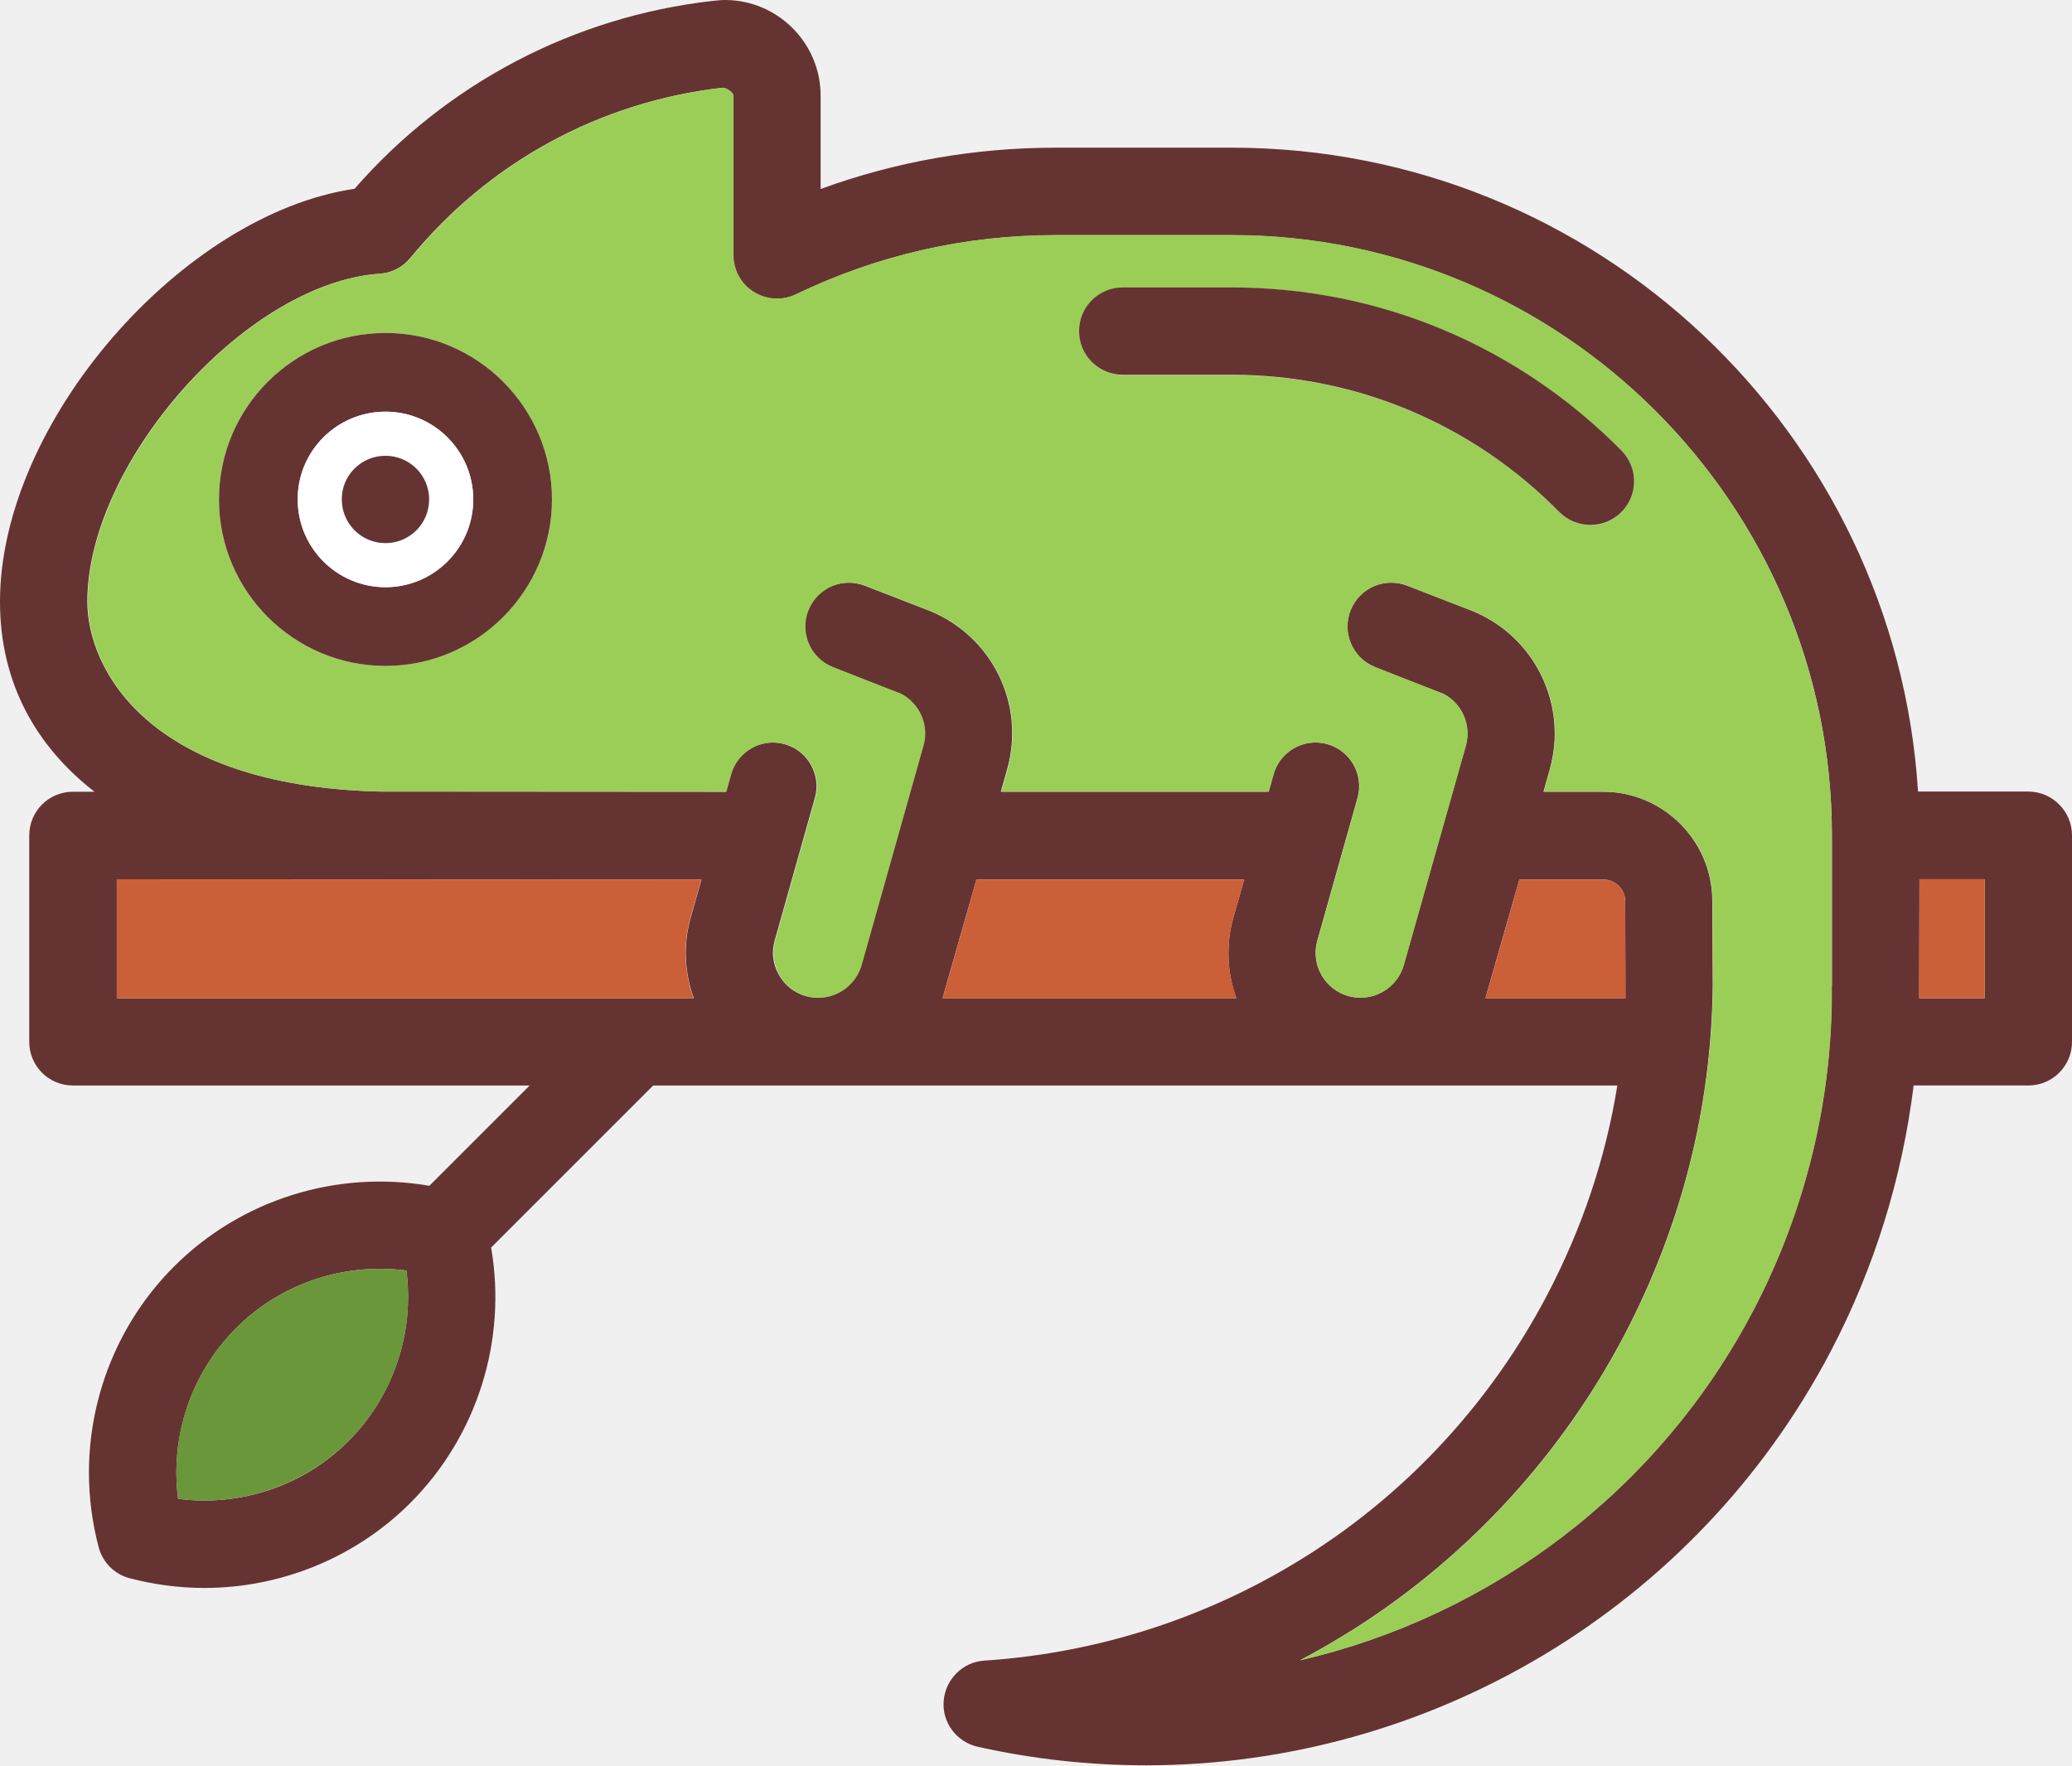
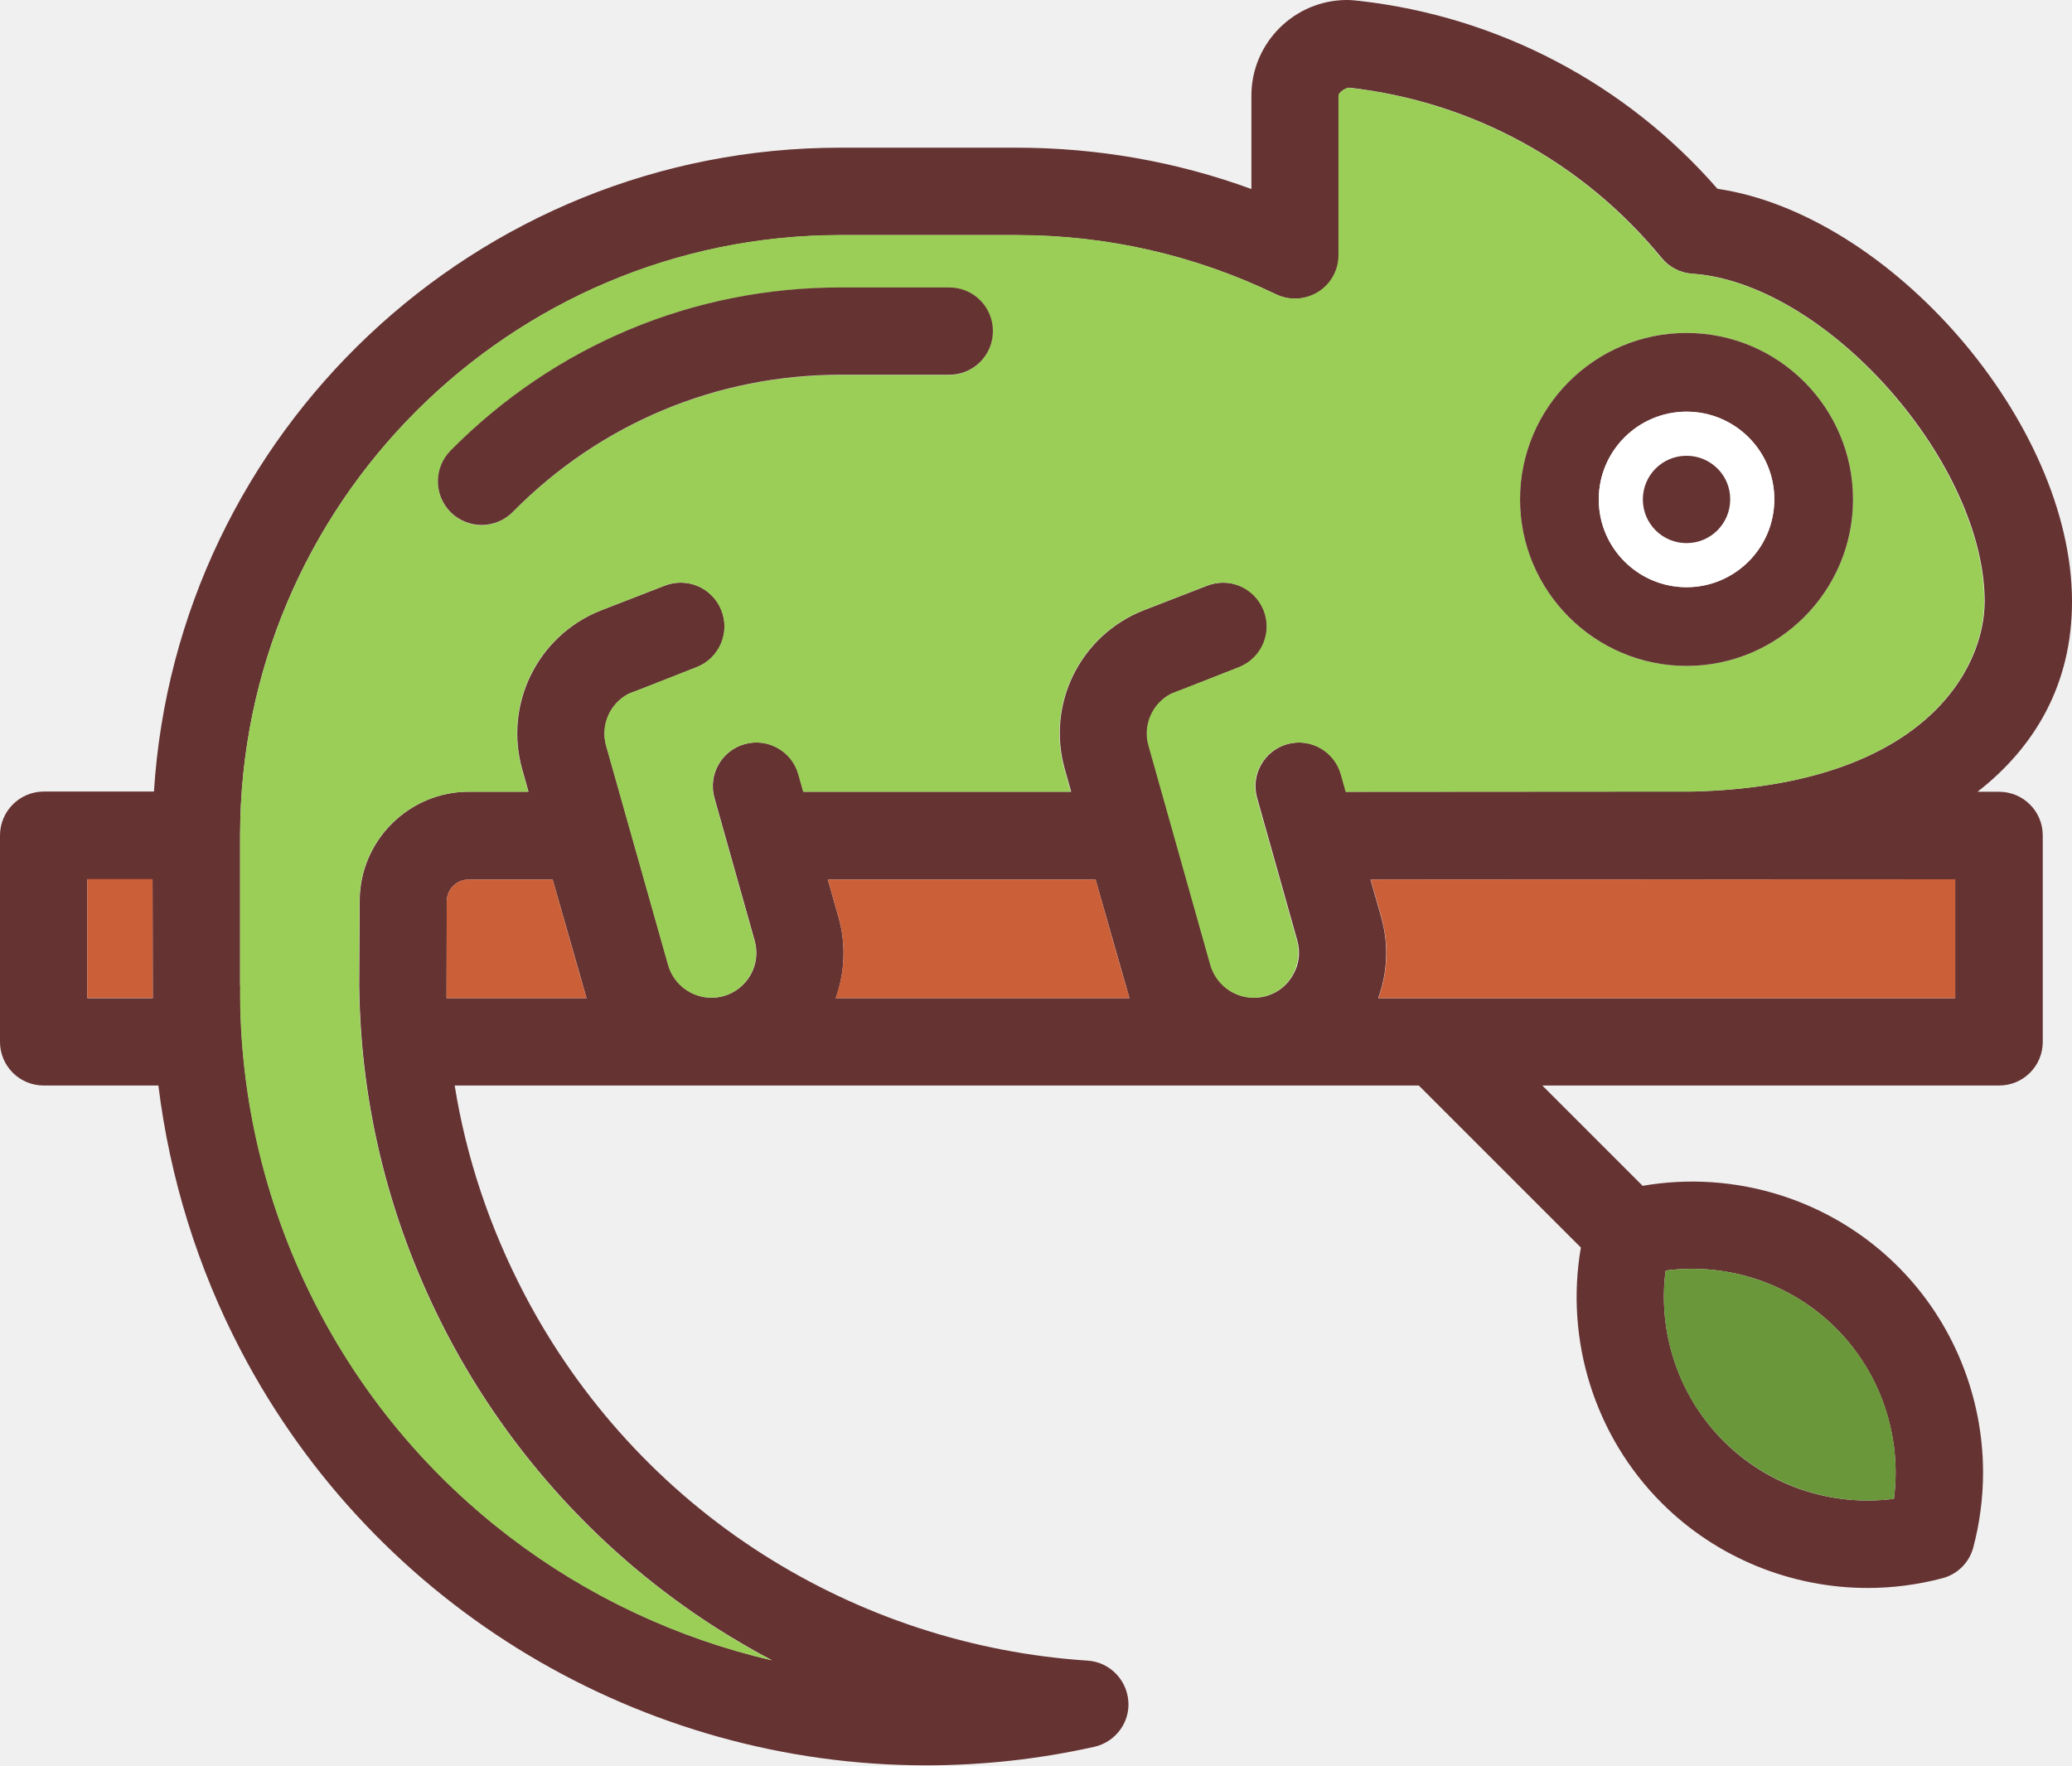
- <svg xmlns="http://www.w3.org/2000/svg" width="134.146" height="114.302" viewBox="0 0 171.707 146.306">
-   <path d="M28.884 119.424c3.714-3.714 5.465-8.987 4.792-14.125-5.157-.674-10.411 1.058-14.125 4.792-3.714 3.714-5.465 8.987-4.792 14.125 5.157.674 10.411-1.058 14.125-4.792zm28.365-43.413l.885-3.117-48.454-.019v9.853h47.819c-.789-2.155-.885-4.484-.25-6.716zm44.971 0l.885-3.117H80.918l-2.81 9.833h24.343c-.77-2.155-.866-4.484-.231-6.716zm32.483 6.716l-.019-8.024c0-1.001-.808-1.809-1.809-1.809h-6.966l-2.81 9.833zm17.107-1.097V69.256c0-27.441-22.322-49.763-49.763-49.763H87.499c-7.563 0-14.798 1.655-21.552 4.907-1.116.539-2.444.462-3.502-.192s-1.693-1.828-1.693-3.06V7.947c0-.385-.731-.674-.808-.674h-.077c-10.16 1.155-19.339 6.158-25.863 14.105a3.59 3.59 0 0 1-2.559 1.309c-5.176.346-11.238 3.906-16.241 9.525-4.984 5.619-7.967 12.2-7.967 17.627 0 5.696 5.138 15.26 24.131 15.76l28.788.019.404-1.443a3.62 3.62 0 0 1 4.464-2.502 3.62 3.62 0 0 1 2.502 4.464l-3.329 11.815c-.269.962-.154 1.963.346 2.829.481.866 1.27 1.501 2.232 1.77.346.096.674.135 1.02.135a3.73 3.73 0 0 0 3.579-2.713l5.119-18.166c.481-1.713-.308-3.502-1.847-4.31-.173-.038-5.658-2.213-5.658-2.213-1.867-.75-2.752-2.848-2.021-4.715.75-1.867 2.848-2.752 4.715-2.021l5.311 2.059c5.215 2.098 8.005 7.755 6.466 13.162l-.52 1.847h22.187l.404-1.443a3.62 3.62 0 0 1 4.464-2.502 3.62 3.62 0 0 1 2.502 4.464l-3.329 11.815c-.269.962-.154 1.963.327 2.829a3.73 3.73 0 0 0 2.232 1.77c.346.096.674.135 1.02.135a3.73 3.73 0 0 0 3.579-2.713l5.138-18.166c.481-1.713-.308-3.502-1.867-4.31-.173-.038-5.658-2.213-5.658-2.213-1.867-.75-2.752-2.848-2.021-4.715.75-1.867 2.848-2.752 4.715-2.021l5.311 2.059a10.97 10.97 0 0 1 6.485 13.162l-.52 1.847h4.926c4.984 0 9.064 4.06 9.064 9.064l.038 7.005c-.115 10.141-2.579 19.878-7.312 28.942-5.196 9.91-12.893 18.3-22.264 24.285-1.52.962-3.06 1.867-4.638 2.694 15.76-3.656 29.692-13.971 37.563-29 4.349-8.294 6.6-17.608 6.504-26.902.019-.019.019-.058.019-.077zm12.662 1.097v-9.853h-5.407l-.019 9.853zm7.235-13.49v17.107c0 2.001-1.616 3.618-3.618 3.618h-9.506c-.943 7.64-3.252 15.125-6.851 21.995-11.219 21.418-33.349 34.349-56.768 34.349a64.03 64.03 0 0 1-13.951-1.539c-1.751-.404-2.963-2.021-2.81-3.81s1.578-3.214 3.368-3.329a57.1 57.1 0 0 0 26.921-8.813c8.313-5.292 15.144-12.739 19.744-21.533 2.886-5.523 4.83-11.315 5.792-17.319H54.131l-13.432 13.432c1.328 7.659-1.135 15.606-6.697 21.168-4.561 4.561-10.757 7.043-17.069 7.043-2.059 0-4.157-.269-6.196-.808a3.59 3.59 0 0 1-2.559-2.559 24.35 24.35 0 0 1-.808-6.196c0-6.312 2.482-12.508 7.043-17.069 5.561-5.561 13.49-8.024 21.168-6.697l8.313-8.313H6.042c-2.001 0-3.618-1.616-3.618-3.618V69.237c0-2.001 1.616-3.618 3.618-3.618h1.79C3.06 61.906 0 56.691 0 49.859c0-14.837 15.067-32.098 29.384-34.214A46.21 46.21 0 0 1 59.038.077C59.404.039 59.75 0 60.077 0c4.368 0 7.928 3.56 7.928 7.928v7.736c6.216-2.271 12.758-3.425 19.513-3.425h14.548c30.212 0 54.997 23.611 56.883 53.362h9.16a3.64 3.64 0 0 1 3.598 3.637z" fill="#633" />
-   <path d="M164.472 72.855v9.853h-5.427l.019-9.853z" fill="#ca5f38" />
-   <path d="M45.741 41.392c0-7.62-6.196-13.797-13.797-13.797s-13.797 6.196-13.797 13.797S24.343 55.19 31.944 55.19s13.797-6.177 13.797-13.797zm88.596 1.097a3.62 3.62 0 0 0 .038-5.119c-8.621-8.717-20.09-13.528-32.309-13.528H93.06c-2.001 0-3.618 1.616-3.618 3.618s1.616 3.618 3.618 3.618h9.006c10.276 0 19.917 4.041 27.171 11.373a3.63 3.63 0 0 0 2.579 1.078c.885 0 1.809-.346 2.521-1.039zm17.473 26.767v12.45c.096 9.294-2.155 18.608-6.504 26.902-7.87 15.029-21.803 25.343-37.563 29a61.84 61.84 0 0 0 4.638-2.694c9.371-5.985 17.069-14.375 22.264-24.285 4.734-9.064 7.197-18.801 7.312-28.942l-.038-7.005a9.07 9.07 0 0 0-9.064-9.064h-4.926l.52-1.847a10.95 10.95 0 0 0-6.485-13.162c-.212-.077-5.311-2.059-5.311-2.059-1.847-.75-3.964.154-4.715 2.021-.75 1.847.154 3.964 2.021 4.715l5.658 2.213c1.559.808 2.348 2.598 1.867 4.31l-5.138 18.166a3.73 3.73 0 0 1-3.579 2.713c-.346 0-.674-.038-1.02-.135-.962-.269-1.751-.904-2.232-1.77s-.597-1.886-.327-2.829l3.329-11.815a3.62 3.62 0 0 0-2.502-4.464 3.62 3.62 0 0 0-4.464 2.502l-.404 1.443H82.977l.52-1.847a10.96 10.96 0 0 0-6.466-13.162c-.212-.077-5.311-2.059-5.311-2.059-1.847-.75-3.964.154-4.715 2.021-.75 1.847.154 3.964 2.021 4.715l5.658 2.213c1.539.808 2.348 2.598 1.847 4.31l-5.119 18.166c-.462 1.597-1.924 2.713-3.579 2.713-.346 0-.674-.038-1.02-.135-.962-.269-1.751-.904-2.232-1.77a3.82 3.82 0 0 1-.346-2.829l3.329-11.815a3.62 3.62 0 0 0-2.502-4.464 3.62 3.62 0 0 0-4.464 2.502l-.404 1.443-28.788-.019C12.412 65.1 7.274 55.555 7.274 49.84c0-5.427 2.983-12.008 7.967-17.627s11.065-9.179 16.241-9.525c1.001-.077 1.924-.539 2.559-1.309 6.523-7.947 15.702-12.951 25.863-14.105h.077c.077-.019.808.289.808.674v13.182c0 1.251.635 2.405 1.693 3.06s2.386.731 3.502.192c6.754-3.252 14.009-4.907 21.552-4.907h14.548c27.402.019 49.725 22.341 49.725 49.782z" fill="#9ace57" />
-   <path d="M134.683 74.702l.019 8.024h-11.604c.096-.25 2.81-9.833 2.81-9.833h6.966c1.001 0 1.809.808 1.809 1.809z" fill="#ca5f38" />
-   <path d="M134.376 37.351a3.62 3.62 0 0 1-.038 5.119 3.65 3.65 0 0 1-2.54 1.039 3.63 3.63 0 0 1-2.579-1.078c-7.235-7.332-16.896-11.373-27.171-11.373h-9.006c-2.001 0-3.618-1.616-3.618-3.618s1.616-3.618 3.618-3.618h9.006c12.239 0 23.708 4.811 32.329 13.528z" fill="#633" />
-   <path d="M103.105 72.893l-.885 3.117c-.635 2.232-.539 4.561.25 6.716H78.108c.096-.25 2.81-9.833 2.81-9.833zm-44.991 0l-.885 3.117c-.635 2.232-.539 4.561.25 6.716h-47.8v-9.853z" fill="#ca5f38" />
-   <path d="M39.218 41.392c0-4.022-3.271-7.274-7.274-7.274-4.022 0-7.274 3.271-7.274 7.274 0 4.022 3.271 7.274 7.274 7.274s7.274-3.252 7.274-7.274zm-7.274-13.797c7.62 0 13.797 6.196 13.797 13.797S39.545 55.19 31.944 55.19s-13.797-6.196-13.797-13.797 6.177-13.797 13.797-13.797z" fill="#633" />
-   <path d="M35.562 41.392c0-2.001-1.616-3.618-3.618-3.618s-3.618 1.616-3.618 3.618 1.616 3.618 3.618 3.618 3.618-1.616 3.618-3.618zm-3.618-7.274c4.022 0 7.274 3.271 7.274 7.274 0 4.022-3.271 7.274-7.274 7.274-4.022 0-7.274-3.271-7.274-7.274-.019-4.022 3.252-7.274 7.274-7.274z" fill="#fff" />
-   <path d="M31.944 37.775c2.001 0 3.618 1.616 3.618 3.618s-1.616 3.618-3.618 3.618-3.618-1.616-3.618-3.618c-.019-2.001 1.616-3.618 3.618-3.618z" fill="#633" />
-   <path d="M33.676 105.299c.674 5.157-1.058 10.411-4.792 14.125-3.714 3.714-8.987 5.465-14.125 4.792-.674-5.157 1.058-10.411 4.792-14.125 3.714-3.733 8.967-5.465 14.125-4.792z" fill="#6a973a" />
+ <svg xmlns="http://www.w3.org/2000/svg" version="1.1" width="134.146" height="114.302" viewBox="0,0,134.146,114.302">
+   <g transform="translate(-172.927,-122.849)">
+     <g data-paper-data="{&quot;isPaintingLayer&quot;:true}" fill-rule="nonzero" stroke="none" stroke-width="1" stroke-linecap="butt" stroke-linejoin="miter" stroke-miterlimit="10" stroke-dasharray="" stroke-dashoffset="0" style="mix-blend-mode: normal">
+       <path d="M295.543,219.893c0.526,-4.014 -0.842,-8.134 -3.744,-11.035c-2.902,-2.917 -7.006,-4.27 -11.035,-3.744c-0.526,4.014 0.842,8.134 3.744,11.035c2.902,2.917 7.006,4.27 11.035,3.744zM262.347,182.234c0.496,1.744 0.421,3.563 -0.195,5.247h37.359v-7.698l-37.855,0.015l0.691,2.435zM227.033,187.48h19.018l-2.195,-7.682h-17.334l0.691,2.435c0.496,1.744 0.421,3.563 -0.18,5.247zM210.902,187.48l-2.195,-7.682h-5.442c-0.782,0 -1.413,0.631 -1.413,1.413l-0.015,6.269zM188.473,186.619c0,0.015 0,0.045 0.015,0.06c-0.075,7.261 1.684,14.538 5.081,21.017c6.149,11.741 17.034,19.8 29.346,22.656c-1.233,-0.646 -2.436,-1.353 -3.623,-2.105c-7.321,-4.676 -13.334,-11.231 -17.394,-18.973c-3.698,-7.081 -5.623,-14.688 -5.713,-22.611l0.03,-5.473c0,-3.909 3.188,-7.081 7.081,-7.081h3.848l-0.406,-1.443c-1.189,-4.219 0.997,-8.655 5.066,-10.283l4.149,-1.609c1.459,-0.571 3.098,0.12 3.684,1.579c0.571,1.459 -0.12,3.098 -1.579,3.684c0,0 -4.285,1.699 -4.42,1.729c-1.218,0.631 -1.834,2.029 -1.459,3.367l4.014,14.192c0.355,1.251 1.496,2.116 2.796,2.12c0.27,0 0.527,-0.03 0.797,-0.105c0.741,-0.212 1.368,-0.709 1.744,-1.383c0.376,-0.677 0.466,-1.459 0.255,-2.21l-2.601,-9.23c-0.423,-1.503 0.452,-3.064 1.955,-3.488c1.503,-0.423 3.064,0.452 3.487,1.955l0.316,1.127h17.334l-0.406,-1.443c-1.202,-4.224 0.977,-8.644 5.052,-10.283l4.149,-1.609c1.459,-0.571 3.098,0.12 3.684,1.579c0.571,1.459 -0.12,3.098 -1.579,3.684c0,0 -4.285,1.699 -4.42,1.729c-1.202,0.631 -1.819,2.029 -1.443,3.367l3.999,14.192c0.355,1.251 1.496,2.116 2.796,2.12c0.27,0 0.527,-0.03 0.797,-0.105c0.752,-0.21 1.368,-0.706 1.744,-1.383c0.391,-0.677 0.48,-1.459 0.27,-2.21l-2.601,-9.23c-0.423,-1.503 0.452,-3.064 1.955,-3.488c1.503,-0.423 3.064,0.452 3.487,1.955l0.316,1.127l22.491,-0.015c14.838,-0.391 18.852,-7.863 18.852,-12.313c0,-4.24 -2.33,-9.381 -6.224,-13.771c-3.909,-4.39 -8.645,-7.171 -12.688,-7.441c-0.78,-0.048 -1.504,-0.418 -1.999,-1.023c-5.097,-6.209 -12.268,-10.117 -20.205,-11.02h-0.06c-0.06,0 -0.631,0.226 -0.631,0.527v10.313c0,0.963 -0.496,1.88 -1.323,2.391c-0.827,0.511 -1.864,0.571 -2.736,0.15c-5.277,-2.541 -10.929,-3.834 -16.837,-3.834h-11.366c-21.438,0 -38.877,17.439 -38.877,38.877v9.667zM182.818,187.48l-0.015,-7.698h-4.224v7.698zM172.927,176.941c0.001,-1.557 1.254,-2.823 2.811,-2.841h7.156c1.473,-23.243 20.837,-41.689 44.44,-41.689h11.366c5.277,0 10.388,0.902 15.245,2.676v-6.044c0,-3.413 2.781,-6.194 6.194,-6.194c0.255,0 0.526,0.03 0.812,0.06c8.972,1.015 17.237,5.354 23.167,12.163c11.185,1.653 22.956,15.138 22.956,26.73c0,5.338 -2.391,9.412 -6.119,12.313h1.398c1.564,0 2.827,1.263 2.827,2.827v13.366c0,1.564 -1.263,2.827 -2.827,2.827h-29.572l6.495,6.495c5.998,-1.037 12.193,0.887 16.537,5.232c3.563,3.563 5.502,8.404 5.502,13.335c-0.002,1.634 -0.214,3.261 -0.631,4.841c-0.257,0.978 -1.021,1.742 -1.999,1.999c-1.593,0.421 -3.232,0.631 -4.841,0.631c-4.931,0 -9.772,-1.939 -13.335,-5.502c-4.345,-4.345 -6.27,-10.554 -5.232,-16.538l-10.494,-10.494h-62.419c0.752,4.691 2.27,9.216 4.525,13.531c3.594,6.87 8.93,12.688 15.425,16.823c6.321,4.025 13.554,6.393 21.032,6.885c1.398,0.09 2.512,1.203 2.631,2.601c0.12,1.398 -0.827,2.661 -2.195,2.977c-3.578,0.799 -7.233,1.202 -10.899,1.202c-18.296,0 -35.585,-10.102 -44.35,-26.835c-2.812,-5.367 -4.616,-11.215 -5.352,-17.184h-7.427c-1.564,0 -2.827,-1.263 -2.827,-2.827v-13.365z" data-paper-data="{&quot;index&quot;:null}" fill="#663333" />
+       <path d="M182.804,179.767l0.015,7.698h-4.24v-7.698z" data-paper-data="{&quot;index&quot;:null}" fill="#ca5f38" />
+       <path d="M271.338,155.187c0,5.953 4.841,10.779 10.779,10.779c5.938,0 10.779,-4.841 10.779,-10.78c0,-5.938 -4.841,-10.779 -10.779,-10.779c-5.938,0 -10.779,4.826 -10.779,10.779zM202.122,156.044c0.556,0.541 1.278,0.812 1.97,0.812c0.757,-0.001 1.483,-0.304 2.015,-0.842c5.667,-5.728 13.199,-8.885 21.227,-8.885h7.036c1.564,0 2.827,-1.262 2.827,-2.827c0,-1.564 -1.263,-2.827 -2.827,-2.827h-7.036c-9.546,0 -18.506,3.759 -25.241,10.569c-1.096,1.113 -1.083,2.903 0.03,3.999zM188.472,176.956c0,-21.438 17.44,-38.877 38.848,-38.892h11.366c5.893,0 11.561,1.293 16.837,3.834c0.872,0.421 1.909,0.362 2.736,-0.15c0.827,-0.512 1.323,-1.413 1.323,-2.391v-10.298c0,-0.301 0.571,-0.541 0.631,-0.527h0.06c7.938,0.902 15.109,4.811 20.205,11.02c0.496,0.602 1.217,0.963 1.999,1.023c4.044,0.27 8.795,3.052 12.688,7.441c3.894,4.39 6.224,9.531 6.224,13.771c0,4.465 -4.014,11.922 -18.853,12.315l-22.491,0.015l-0.316,-1.127c-0.424,-1.502 -1.985,-2.377 -3.487,-1.955c-1.502,0.424 -2.377,1.985 -1.955,3.488l2.601,9.23c0.198,0.744 0.102,1.536 -0.27,2.21c-0.376,0.677 -0.992,1.173 -1.744,1.383c-0.27,0.076 -0.527,0.105 -0.797,0.105c-1.293,0 -2.435,-0.872 -2.796,-2.12l-3.999,-14.192c-0.391,-1.338 0.241,-2.736 1.443,-3.367l4.42,-1.729c1.459,-0.587 2.165,-2.241 1.579,-3.684c-0.587,-1.459 -2.241,-2.165 -3.684,-1.579c0,0 -3.984,1.548 -4.149,1.609c-4.067,1.63 -6.246,6.068 -5.052,10.283l0.406,1.443h-17.32l-0.316,-1.127c-0.424,-1.502 -1.985,-2.377 -3.487,-1.955c-1.502,0.424 -2.377,1.985 -1.955,3.488l2.601,9.23c0.211,0.737 0.12,1.534 -0.255,2.21c-0.376,0.677 -0.992,1.173 -1.744,1.383c-0.27,0.076 -0.527,0.105 -0.797,0.105c-1.301,-0.003 -2.441,-0.868 -2.796,-2.12l-4.014,-14.192c-0.376,-1.338 0.241,-2.736 1.459,-3.367l4.42,-1.729c1.459,-0.587 2.165,-2.241 1.579,-3.684c-0.587,-1.459 -2.241,-2.165 -3.684,-1.579c0,0 -3.984,1.548 -4.149,1.609c-4.075,1.622 -6.263,6.063 -5.066,10.283l0.406,1.443h-3.848c-3.91,0.003 -7.079,3.171 -7.081,7.081l-0.03,5.473c0.09,7.923 2.014,15.53 5.713,22.611c4.059,7.742 10.073,14.297 17.394,18.973c1.177,0.754 2.386,1.456 3.623,2.105c-12.312,-2.857 -23.198,-10.915 -29.346,-22.656c-3.398,-6.48 -5.156,-13.756 -5.081,-21.017v-9.727z" data-paper-data="{&quot;index&quot;:null}" fill="#9ace57" />
+       <path d="M203.265,179.797h5.442c0,0 2.12,7.487 2.195,7.682h-9.066l0.015,-6.269c0,-0.782 0.631,-1.413 1.413,-1.413z" data-paper-data="{&quot;index&quot;:null}" fill="#ca5f38" />
+       <path d="M202.091,152.029c6.735,-6.81 15.695,-10.569 25.257,-10.569h7.036c1.564,0 2.827,1.262 2.827,2.827c0,1.564 -1.263,2.827 -2.827,2.827h-7.036c-8.027,0 -15.575,3.157 -21.227,8.885c-0.532,0.538 -1.258,0.842 -2.015,0.842c-0.742,-0.002 -1.454,-0.293 -1.984,-0.812c-1.112,-1.096 -1.126,-2.887 -0.03,-3.999z" data-paper-data="{&quot;index&quot;:null}" fill="#663333" />
+       <path d="M243.856,179.797c0,0 2.12,7.487 2.195,7.682h-19.033c0.616,-1.684 0.691,-3.503 0.195,-5.247l-0.691,-2.435zM299.511,179.781v7.698h-37.344c0.616,-1.684 0.691,-3.503 0.195,-5.247l-0.691,-2.435z" data-paper-data="{&quot;index&quot;:null}" fill="#ca5f38" />
+       <path d="M282.117,160.869c3.127,0 5.683,-2.541 5.683,-5.683c0,-3.127 -2.541,-5.683 -5.683,-5.683c-3.127,0 -5.683,2.541 -5.683,5.683c0,3.142 2.555,5.683 5.683,5.683zM282.117,144.408c5.953,0 10.779,4.841 10.779,10.779c0,5.938 -4.841,10.779 -10.779,10.779c-5.938,0 -10.779,-4.841 -10.779,-10.78c0,-5.938 4.826,-10.779 10.779,-10.779z" data-paper-data="{&quot;index&quot;:null}" fill="#663333" />
+       <path d="M282.117,158.013c1.564,0 2.827,-1.262 2.827,-2.827c0,-1.564 -1.262,-2.827 -2.827,-2.827c-1.564,0 -2.827,1.263 -2.827,2.827c0,1.564 1.262,2.827 2.827,2.827zM287.8,155.187c0,3.127 -2.541,5.683 -5.683,5.683c-3.127,0 -5.683,-2.541 -5.683,-5.683c0,-3.127 2.541,-5.683 5.683,-5.683c3.142,0 5.698,2.541 5.683,5.683z" data-paper-data="{&quot;index&quot;:null}" fill="#ffffff" />
+       <path d="M284.943,155.187c0,1.564 -1.262,2.827 -2.827,2.827c-1.564,0 -2.827,-1.262 -2.827,-2.827c0,-1.564 1.263,-2.827 2.827,-2.827c1.564,0 2.841,1.263 2.827,2.827z" data-paper-data="{&quot;index&quot;:null}" fill="#663333" />
+       <path d="M291.799,208.858c2.917,2.902 4.27,7.006 3.744,11.035c-4.014,0.526 -8.134,-0.842 -11.035,-3.744c-2.917,-2.902 -4.27,-7.006 -3.744,-11.035c4.03,-0.526 8.134,0.827 11.035,3.744z" data-paper-data="{&quot;index&quot;:null}" fill="#6a973a" />
+     </g>
+   </g>
</svg>
